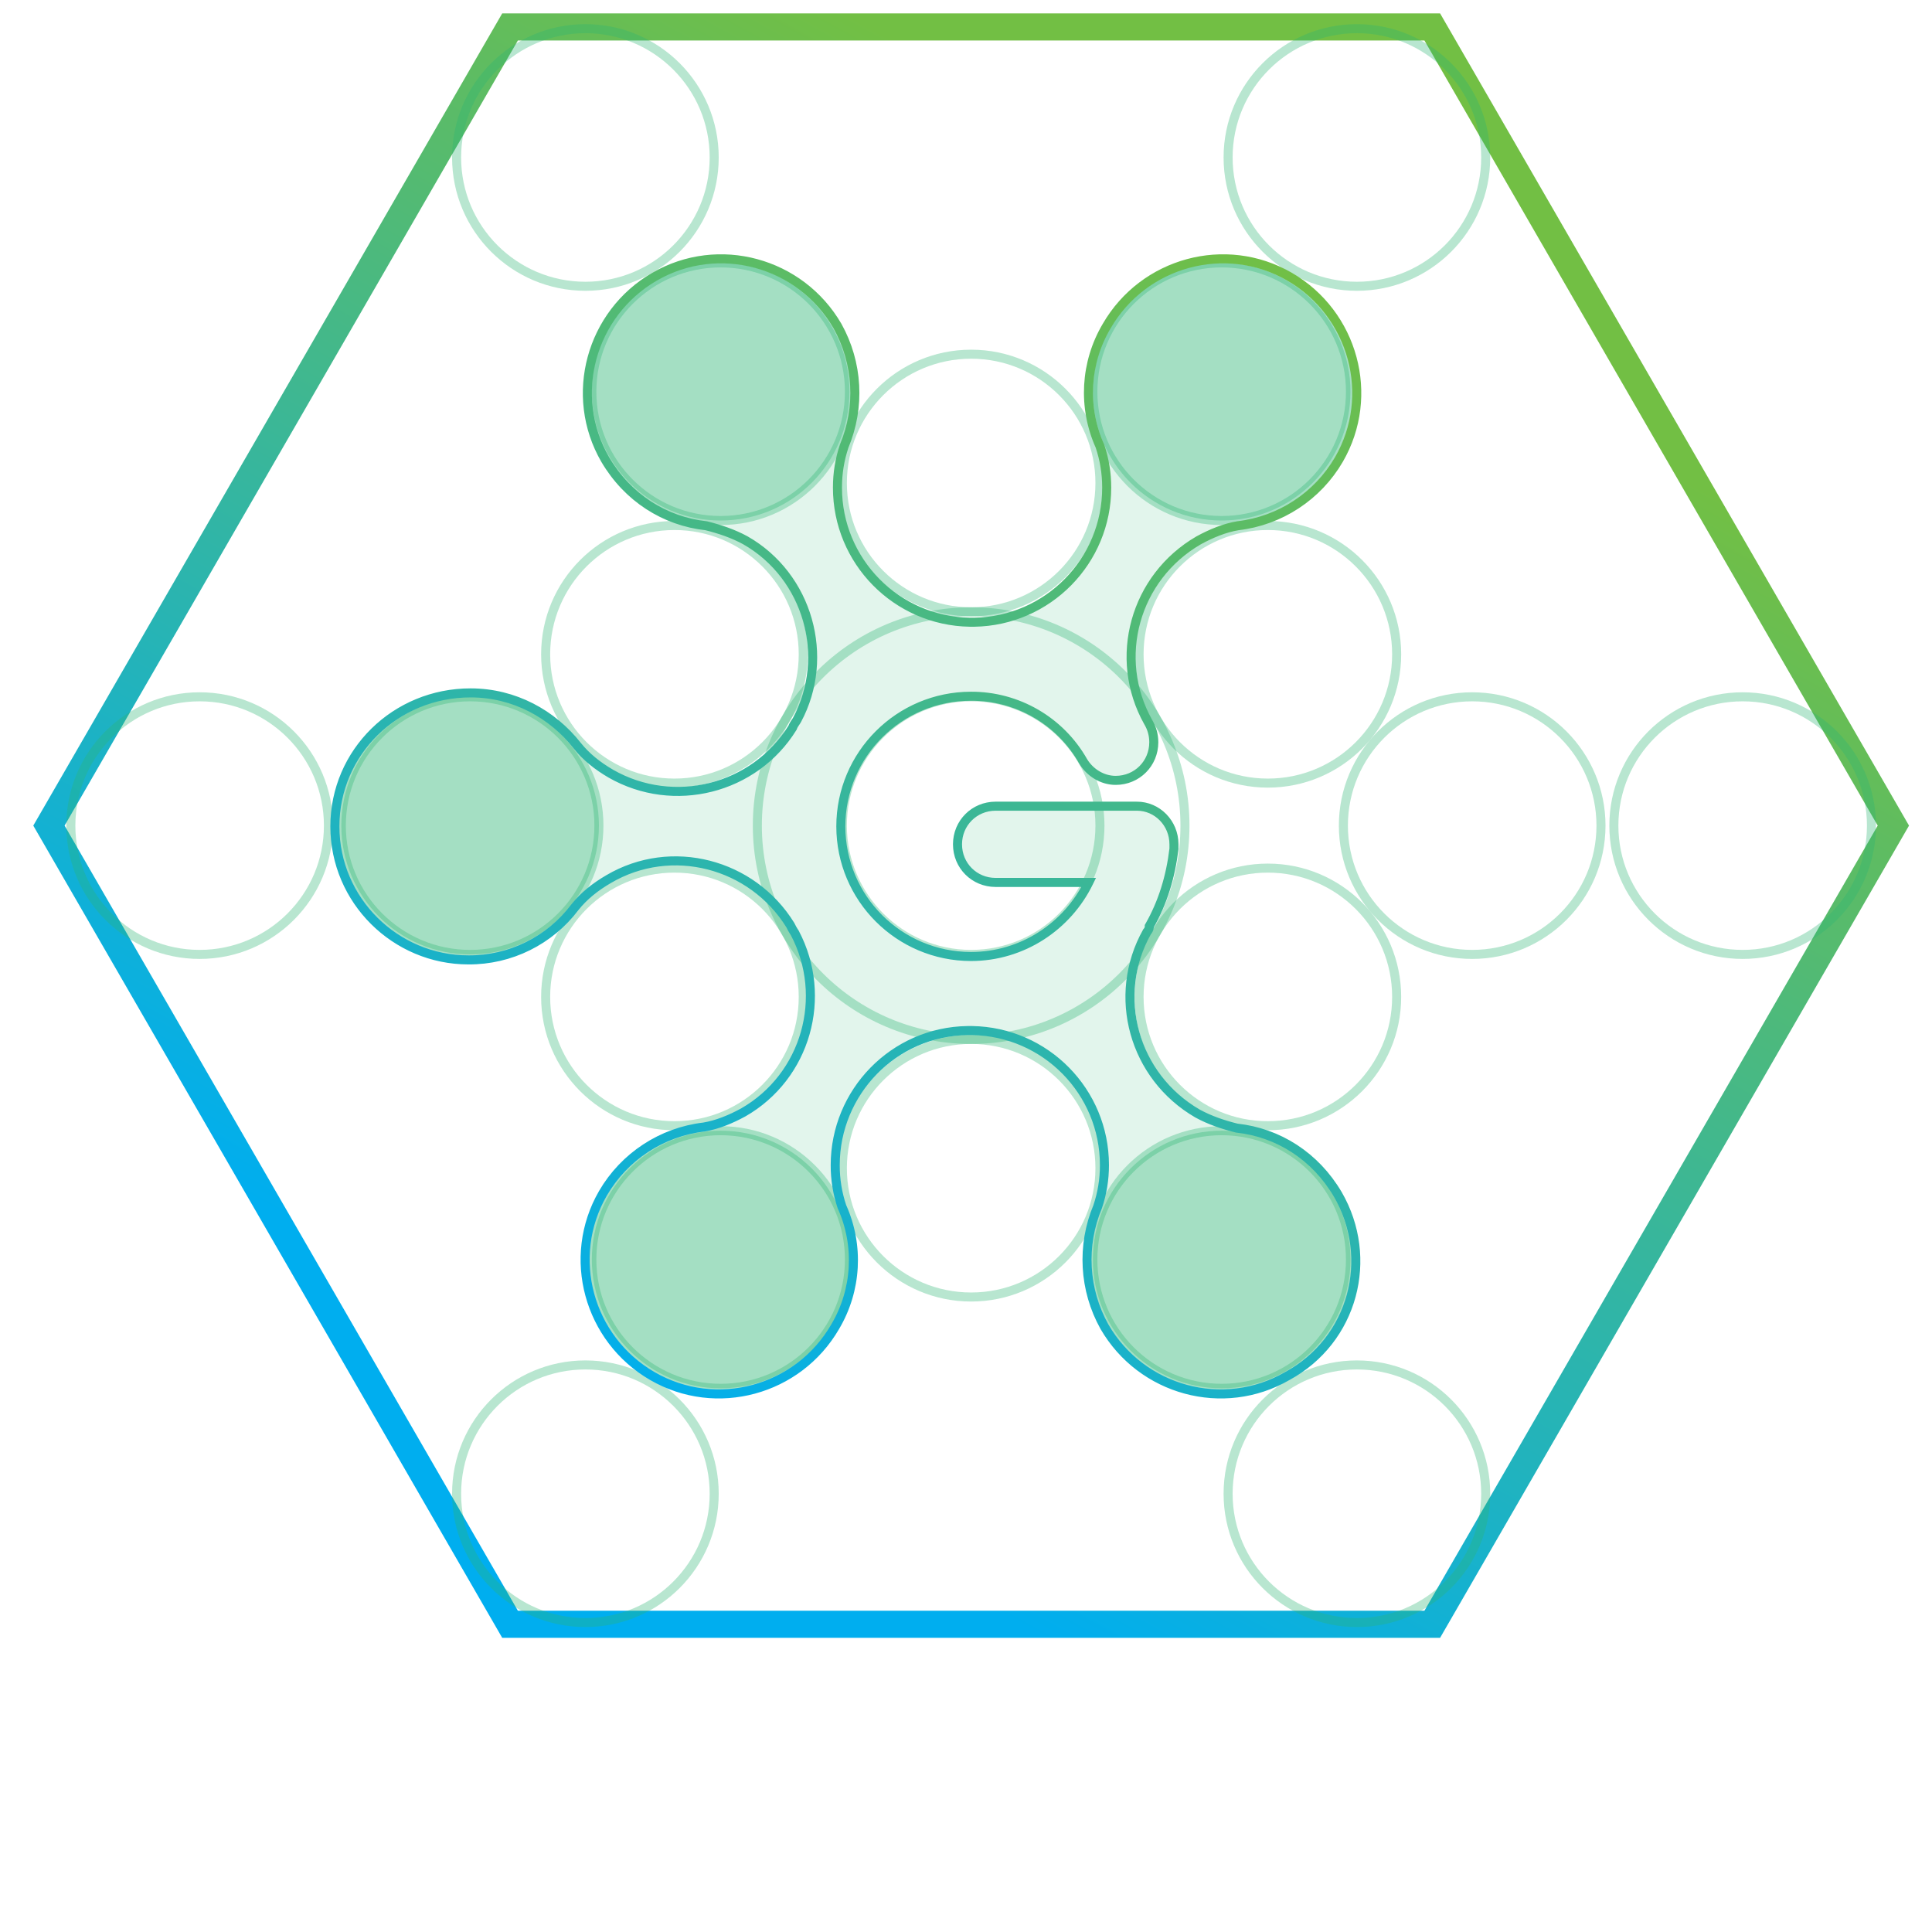
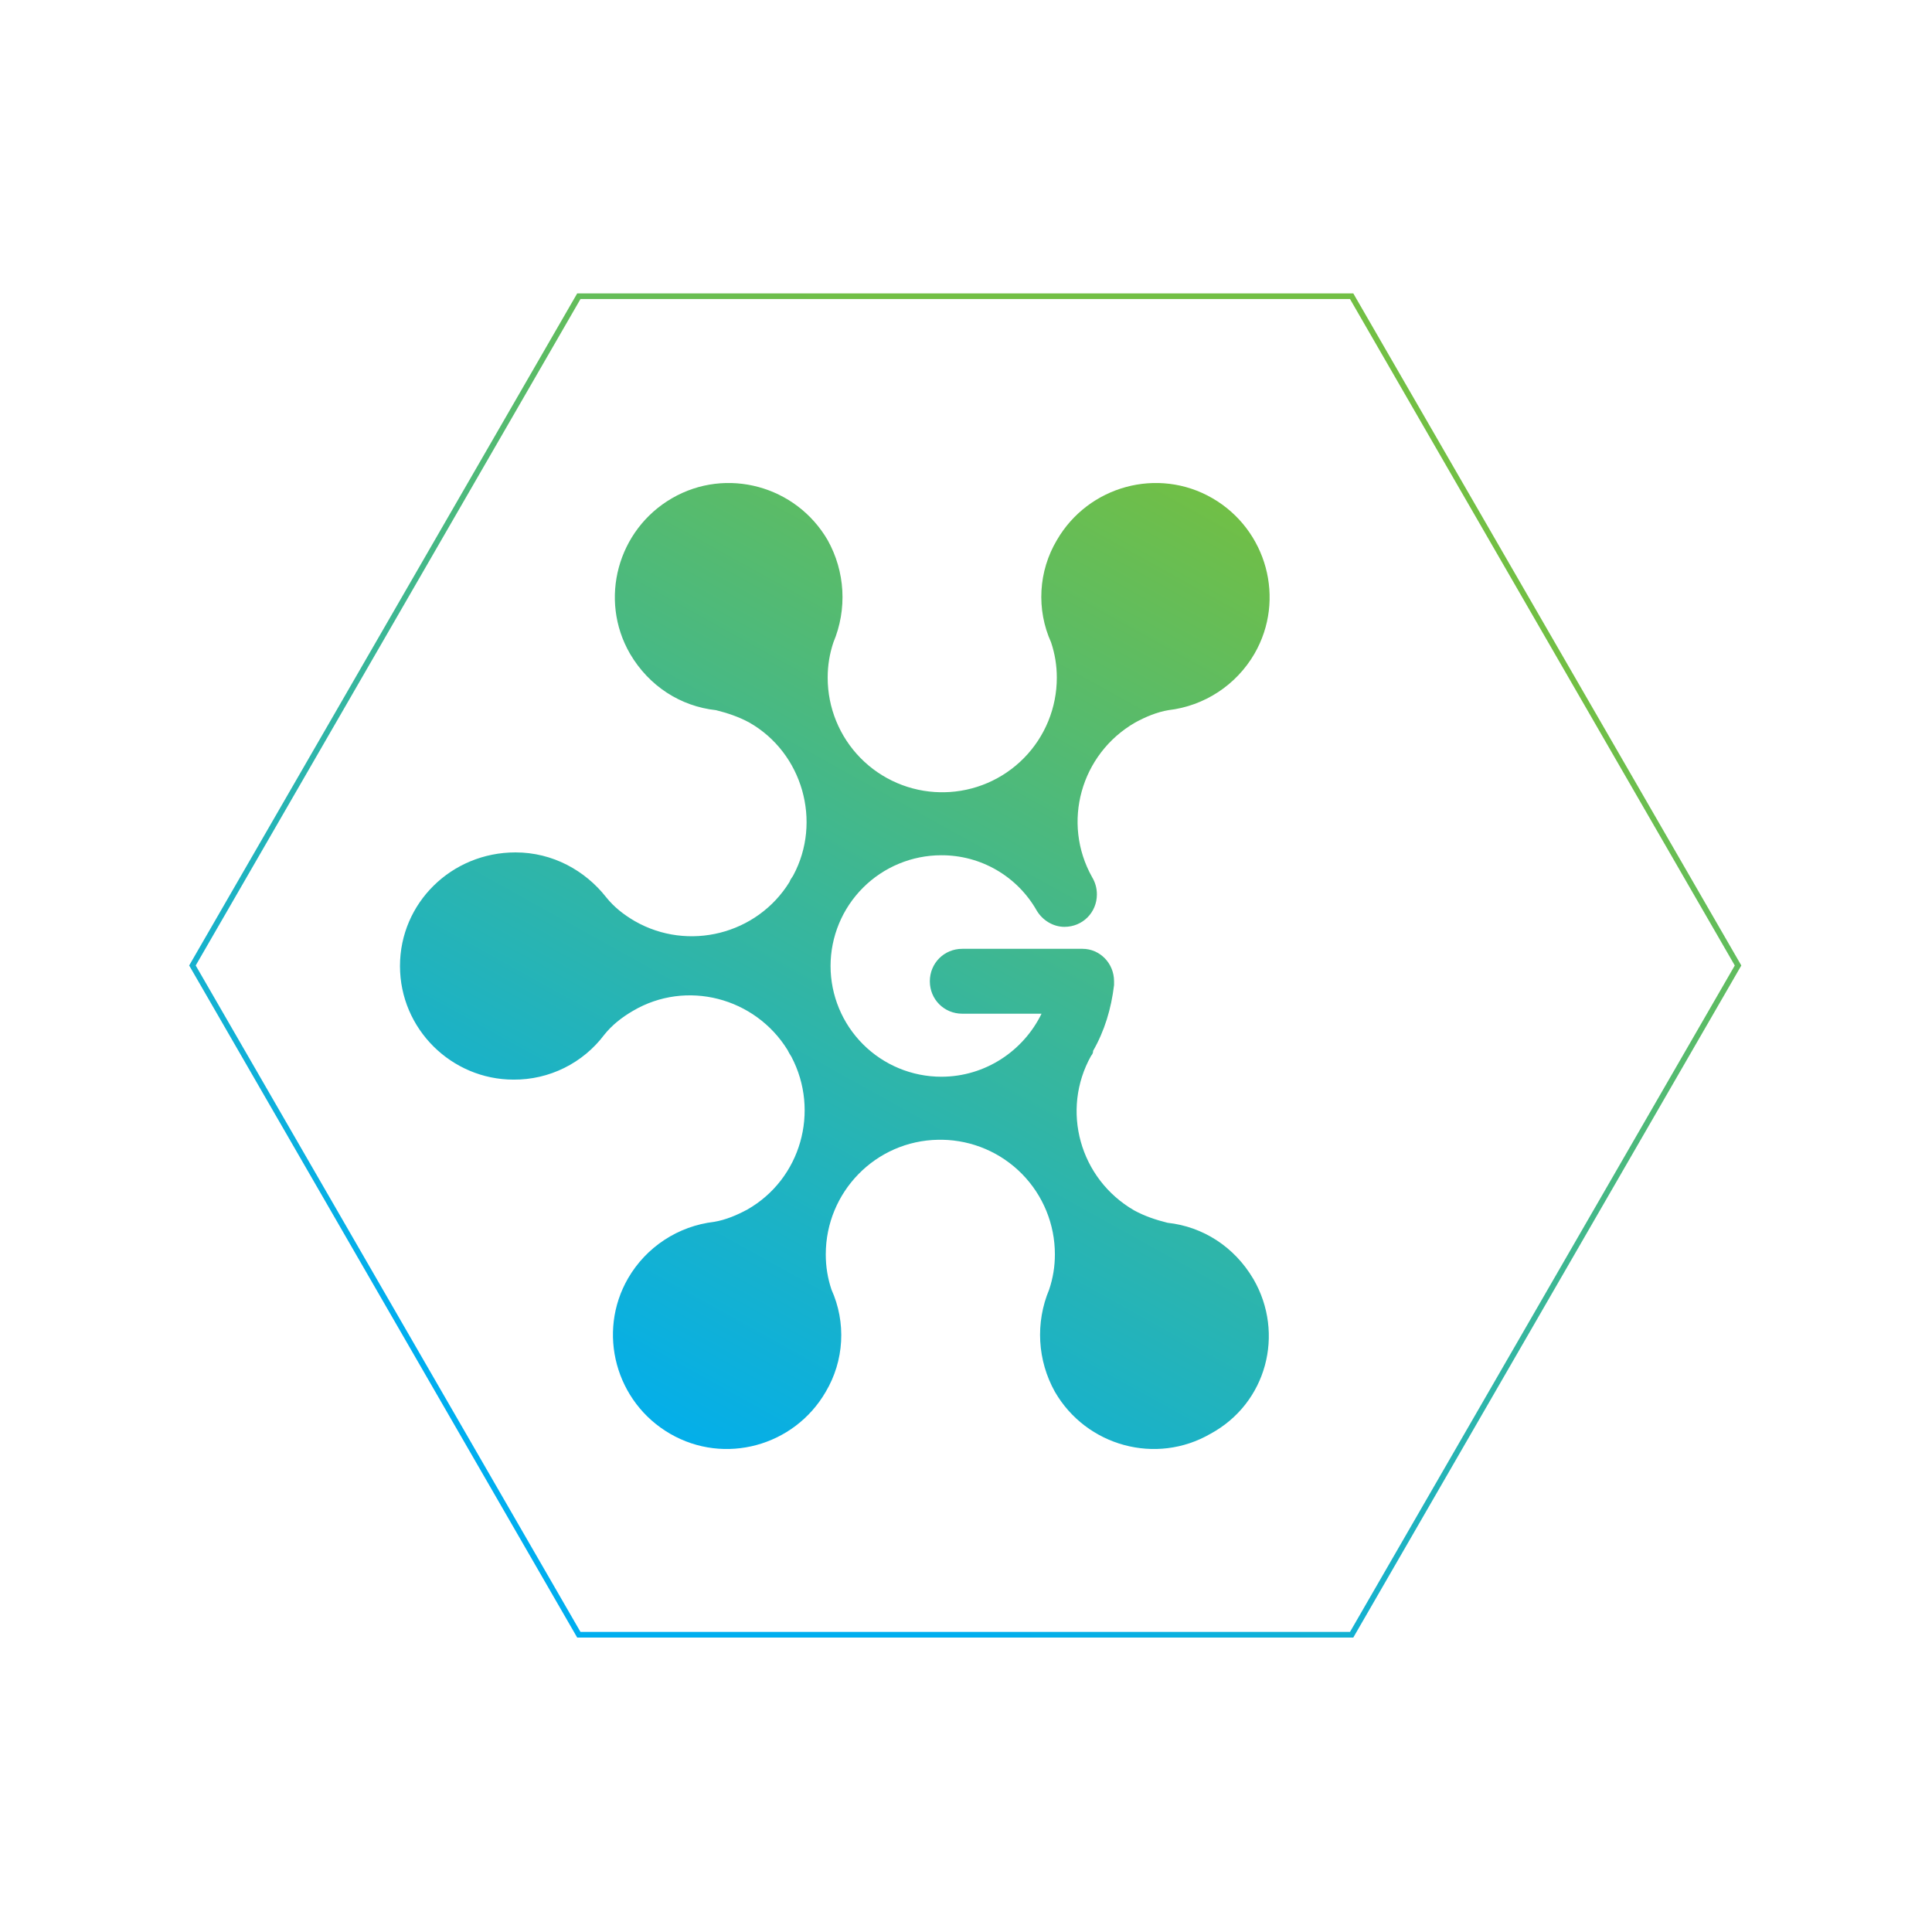
- <svg xmlns="http://www.w3.org/2000/svg" class="logoIcon svg-layer" width="1024" height="1024" viewBox="-13 -10 75 65" preserveAspectRatio="xMidYMin meet">
-   <style>
-         .svg-layer {          
-           padding: 10%;
-       }
-       .logoIcon {
-         transition: transform 0.3s ease-in-out;
-         stroke-width: 0.5%;
-         stroke: #2BB67355;
-         animation: logoCircle 3s ease forwards;
-     }
-     
-     @keyframes logoCircle {
-         from {
-             stroke-dashoffset: 60;
-             stroke-dasharray: 2;
-         }
-     
-         90% {
-             stroke-dashoffset: 0;
-             stroke-dasharray: 2;
-             stroke-width: 0.5%;
-             margin-left: 0%;
-         }
-     
-         to {            
-             stroke-width: 0%;
-         }
-     }
-     
-     #logoPath {
-         fill: #2BB67322;
-         stroke-dasharray: 280;
-         stroke: url(#p_linear);
-         transition: fill 0.3s ease;
-         animation: logoIconLine 2s ease forwards;
-     }
-     
-     @keyframes logoIconLine {
-         from {
-             stroke-dashoffset: 280;
-             fill: #2BB67311;
-         }
-     
-         50% {
-             fill: #2BB67355;
-         }
-     
-         95% {
-             stroke-dashoffset: 0;
-             fill: #2BB67355;
-         }
-     
-         to {
-             fill: url(#p_linear);
-         }
-     }
-     
-     #logoPath:hover {
-         stroke: url(#p_linear);
-         fill: #2BB67355;
-         stroke-width: 1%;
-         animation: logoIconLine2 5s ease-in-out infinite;
-     }
-     
-     @keyframes logoIconLine2 {
-         from {
-             stroke-dashoffset: 560;
-         }
-     
-         to {
-             stroke-dashoffset: 0;
-         }
-     }
-     
-     .gCircle {
-         fill: #00000000;
-     }
-     
-     .gCircle:hover {
-         stroke-dasharray: 5;
-         animation: hexagonAnim 1s linear infinite;
-         stroke-width: 1%;
-     }
-     
-     .gCircle2 {
-         fill: #2BB67355;
-         animation: gCircle2Anim 2s ease forwards;
-     }
-     
-     @keyframes gCircle2Anim {
-         to {
-             fill: #00000000;
-         }
-     }
-     
-     .hexagon {
-         /* stroke-dasharray: 50; */
-         stroke-width: 1.5%;
-         fill: none;
-         stroke: url(#p_linear);
-         /* animation: hexagonAnim 1.5s ease infinite, hexagonAnim2 3S forwards; */
-     }
-     
-     @keyframes hexagonAnim2 {
-         to {
-             stroke-width: 0.5%;
-         }
-     }
-     
-     @keyframes hexagonAnim {
-         from {
-             stroke-dashoffset: 100;
-         }
-     
-         to {
-             stroke-dashoffset: 0;
-         }
-     }
-       </style>
-   <polygon fill="none" stroke="url(#p_linear)" points="60.5,22.05 42.6,53.054 6.8,53.054 -11.1,22.05 6.8,-8.954 42.6,-8.954" class="hexagon" />
-   <circle fill="none" cx="24.7" cy="22.05" r="5" class="gCircle" />
-   <circle fill="none" cx="24.7" cy="22.05" r="8.3" class="gCircle" />
-   <circle fill="none" cx="36.218" cy="28.7" r="5" class="gCircle" />
-   <circle fill="none" cx="24.7" cy="35.35" r="5" class="gCircle" />
-   <circle fill="none" cx="13.182" cy="28.7" r="5" class="gCircle" />
-   <circle fill="none" cx="13.182" cy="15.4" r="5" class="gCircle" />
-   <circle fill="none" cx="24.7" cy="8.75" r="5" class="gCircle" />
-   <circle fill="none" cx="36.218" cy="15.4" r="5" class="gCircle" />
-   <circle fill="none" cx="44.15" cy="22.05" r="5" class="gCircle" />
-   <circle fill="none" cx="34.425" cy="38.894" r="5" class="gCircle2" />
-   <circle fill="none" cx="14.975" cy="38.894" r="5" class="gCircle2" />
-   <circle fill="none" cx="5.25" cy="22.05" r="5" class="gCircle2" />
-   <circle fill="none" cx="14.975" cy="5.206" r="5" class="gCircle2" />
-   <circle fill="none" cx="34.425" cy="5.206" r="5" class="gCircle2" />
-   <circle fill="none" cx="54.65" cy="22.05" r="5" class="gCircle" />
-   <circle fill="none" cx="39.675" cy="47.987" r="5" class="gCircle" />
-   <circle fill="none" cx="9.725" cy="47.987" r="5" class="gCircle" />
-   <circle fill="none" cx="-5.25" cy="22.05" r="5" class="gCircle" />
-   <circle fill="none" cx="9.725" cy="-3.887" r="5" class="gCircle" />
-   <circle fill="none" cx="39.675" cy="-3.887" r="5" class="gCircle" />
-   <path id="logoPath" fill="url(#p_linear)" d="M38.931 36.363c-.87-1.48-2.308-2.395-3.919-2.57-.523-.13-1.045-.304-1.524-.566-2.482-1.437-3.353-4.572-1.96-7.054a.33.33 0 00.087-.174v-.044c.523-.914.828-1.916.958-3.005v-.087-.087c0-.827-.653-1.48-1.437-1.48H25.65c-.827 0-1.48.653-1.48 1.48 0 .828.653 1.48 1.48 1.48h3.615c-.828 1.699-2.57 2.875-4.573 2.875a5.055 5.055 0 01-5.051-5.052 5.055 5.055 0 015.051-5.051 4.98 4.98 0 014.355 2.526c.261.435.74.74 1.263.74.827 0 1.48-.653 1.48-1.48 0-.306-.087-.567-.217-.785-1.394-2.482-.523-5.617 1.96-7.054.479-.261 1.001-.48 1.524-.566a5.24 5.24 0 003.919-2.57c1.437-2.482.566-5.66-1.916-7.098-2.482-1.437-5.661-.566-7.098 1.916a5.061 5.061 0 00-.262 4.66c.174.522.262 1.045.262 1.611a5.223 5.223 0 01-5.139 5.226h-.174a5.223 5.223 0 01-5.139-5.226c0-.566.087-1.089.261-1.611a5.335 5.335 0 00-.26-4.66C18.071.175 14.892-.696 12.41.741 9.929 2.178 9.058 5.357 10.495 7.84c.87 1.48 2.308 2.395 3.92 2.57.522.13 1.044.304 1.523.566 2.439 1.393 3.31 4.529 2.004 6.967-.044.087-.131.174-.175.305-1.48 2.395-4.616 3.18-7.054 1.786-.523-.305-.958-.654-1.307-1.09-.958-1.218-2.438-2.046-4.137-2.046C2.352 16.897 0 19.205 0 22.08c0 2.874 2.352 5.183 5.182 5.183a5.136 5.136 0 004.137-2.047c.349-.436.784-.784 1.307-1.089 2.438-1.437 5.574-.61 7.054 1.785.044.088.087.175.174.305 1.307 2.482.436 5.574-2.003 6.968-.479.261-1.001.479-1.524.566a5.24 5.24 0 00-3.92 2.57c-1.436 2.481-.565 5.66 1.917 7.097 2.482 1.438 5.661.567 7.098-1.916a5.061 5.061 0 00.261-4.66 4.998 4.998 0 01-.26-1.61c0-2.831 2.264-5.183 5.138-5.226h.174a5.223 5.223 0 015.139 5.226c0 .566-.088 1.088-.262 1.61a5.335 5.335 0 00.262 4.66c1.437 2.483 4.616 3.354 7.098 1.916 2.569-1.393 3.396-4.572 1.96-7.054z" />
+ <svg xmlns="http://www.w3.org/2000/svg" width="1024" height="1024" viewBox="0 0 1024 1024" fill="none">
+   <path d="M664.347 677.959C654.238 660.762 637.53 650.131 618.811 648.097C612.734 646.587 606.669 644.565 601.103 641.521C572.265 624.824 562.144 588.398 578.33 559.559C578.862 559.002 579.214 558.298 579.341 557.538V557.026C585.417 546.406 588.961 534.764 590.472 522.111V521.1V520.089C590.472 510.48 582.884 502.893 573.775 502.893H510.032C500.423 502.893 492.836 510.48 492.836 520.089C492.836 529.71 500.423 537.285 510.032 537.285H552.036C542.415 557.026 522.174 570.69 498.901 570.69C483.338 570.678 468.415 564.489 457.411 553.483C446.408 542.477 440.222 527.554 440.212 511.99C440.225 496.429 446.412 481.508 457.416 470.505C468.419 459.501 483.34 453.314 498.901 453.302C509.182 453.257 519.29 455.953 528.184 461.112C537.078 466.27 544.436 473.705 549.503 482.652C552.535 487.706 558.101 491.25 564.178 491.25C573.787 491.25 581.374 483.663 581.374 474.054C581.374 470.498 580.363 467.466 578.853 464.933C562.655 436.094 572.776 399.668 601.626 382.971C607.192 379.938 613.257 377.394 619.334 376.394C628.721 375.293 637.723 372.021 645.626 366.838C653.53 361.655 660.118 354.703 664.869 346.533C681.566 317.694 671.446 280.769 642.607 264.06C613.768 247.363 576.831 257.484 560.134 286.323C555.318 294.441 552.528 303.599 551.998 313.023C551.468 322.448 553.214 331.861 557.09 340.468C559.112 346.533 560.134 352.61 560.134 359.186C560.145 375.12 553.89 390.419 542.718 401.78C531.546 413.141 516.355 419.652 500.423 419.908H498.401C482.47 419.652 467.278 413.141 456.106 401.78C444.935 390.419 438.679 375.12 438.69 359.186C438.69 352.61 439.701 346.533 441.723 340.468C445.355 331.804 446.971 322.427 446.448 313.047C445.924 303.667 443.276 294.529 438.702 286.323C421.97 257.484 385.033 247.363 356.194 264.06C327.367 280.757 317.247 317.694 333.943 346.545C344.052 363.741 360.76 374.373 379.491 376.406C385.556 377.917 391.621 379.938 397.187 382.983C425.526 399.168 435.646 435.606 420.471 463.933C419.96 464.944 418.949 465.955 418.438 467.477C401.242 495.305 364.804 504.426 336.476 488.229C330.4 484.685 325.345 480.63 321.29 475.564C310.159 461.412 292.962 451.791 273.221 451.791C239.328 451.78 212 478.597 212 512.002C212 545.396 239.328 572.224 272.211 572.224C281.523 572.285 290.721 570.166 299.067 566.036C307.414 561.906 314.678 555.88 320.279 548.44C324.334 543.374 329.389 539.33 335.465 535.786C363.793 519.09 400.231 528.699 417.427 556.527C417.938 557.549 418.438 558.56 419.449 560.071C434.635 588.909 424.515 624.836 396.176 641.033C390.61 644.066 384.545 646.599 378.468 647.609C369.079 648.709 360.075 651.98 352.169 657.163C344.264 662.346 337.674 669.299 332.921 677.471C316.236 706.298 326.356 743.235 355.195 759.932C384.034 776.641 420.971 766.52 437.668 737.67C442.482 729.551 445.271 720.392 445.798 710.968C446.326 701.543 444.578 692.13 440.7 683.524C438.676 677.496 437.655 671.176 437.679 664.817C437.679 631.924 463.985 604.595 497.379 604.096H499.401C515.332 604.352 530.524 610.863 541.695 622.224C552.867 633.585 559.123 648.884 559.112 664.817C559.112 671.394 558.089 677.459 556.067 683.524C552.438 692.19 550.827 701.568 551.354 710.948C551.882 720.328 554.534 729.465 559.112 737.67C575.808 766.52 612.746 776.641 641.585 759.932C671.434 743.747 681.043 706.809 664.358 677.97L664.347 677.959Z" fill="url(#paint0)" />
+   <path d="M921.2 511.724L716.4 866.448H306.8L102 511.724L306.8 157H716.4L921.2 511.724Z" stroke="url(#paint0)" stroke-width="3" />
  <defs>
-     <linearGradient id="p_linear" x1="12" y1="45" x2="37" y2="0" gradientUnits="userSpaceOnUse">
-       <stop stop-color="#00AEEFFF" />
-       <stop offset="1" stop-color="#72BF44FF" />
+     <linearGradient id="paint0" x1="351.43" y1="778.314" x2="641.91" y2="255.45" gradientUnits="userSpaceOnUse">
+       <stop stop-color="#00AEEF" />
+       <stop offset="1" stop-color="#72BF44" />
    </linearGradient>
  </defs>
</svg>
